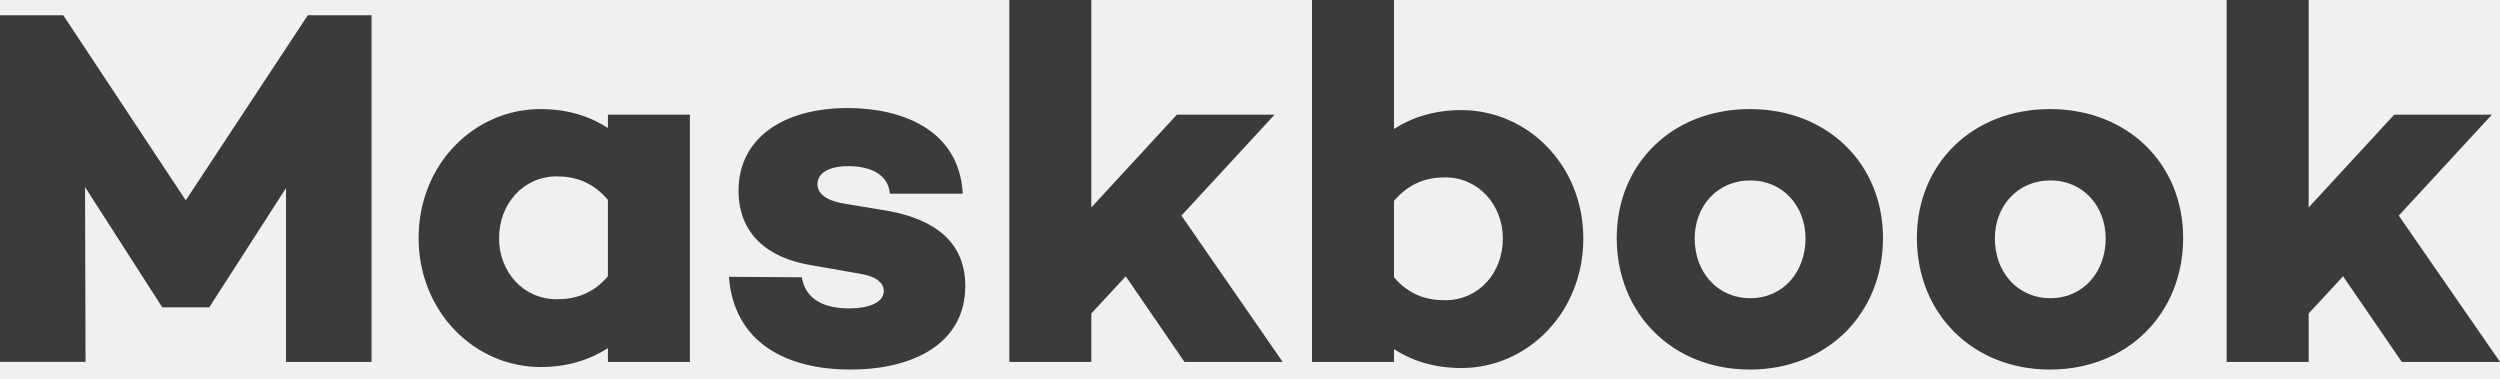
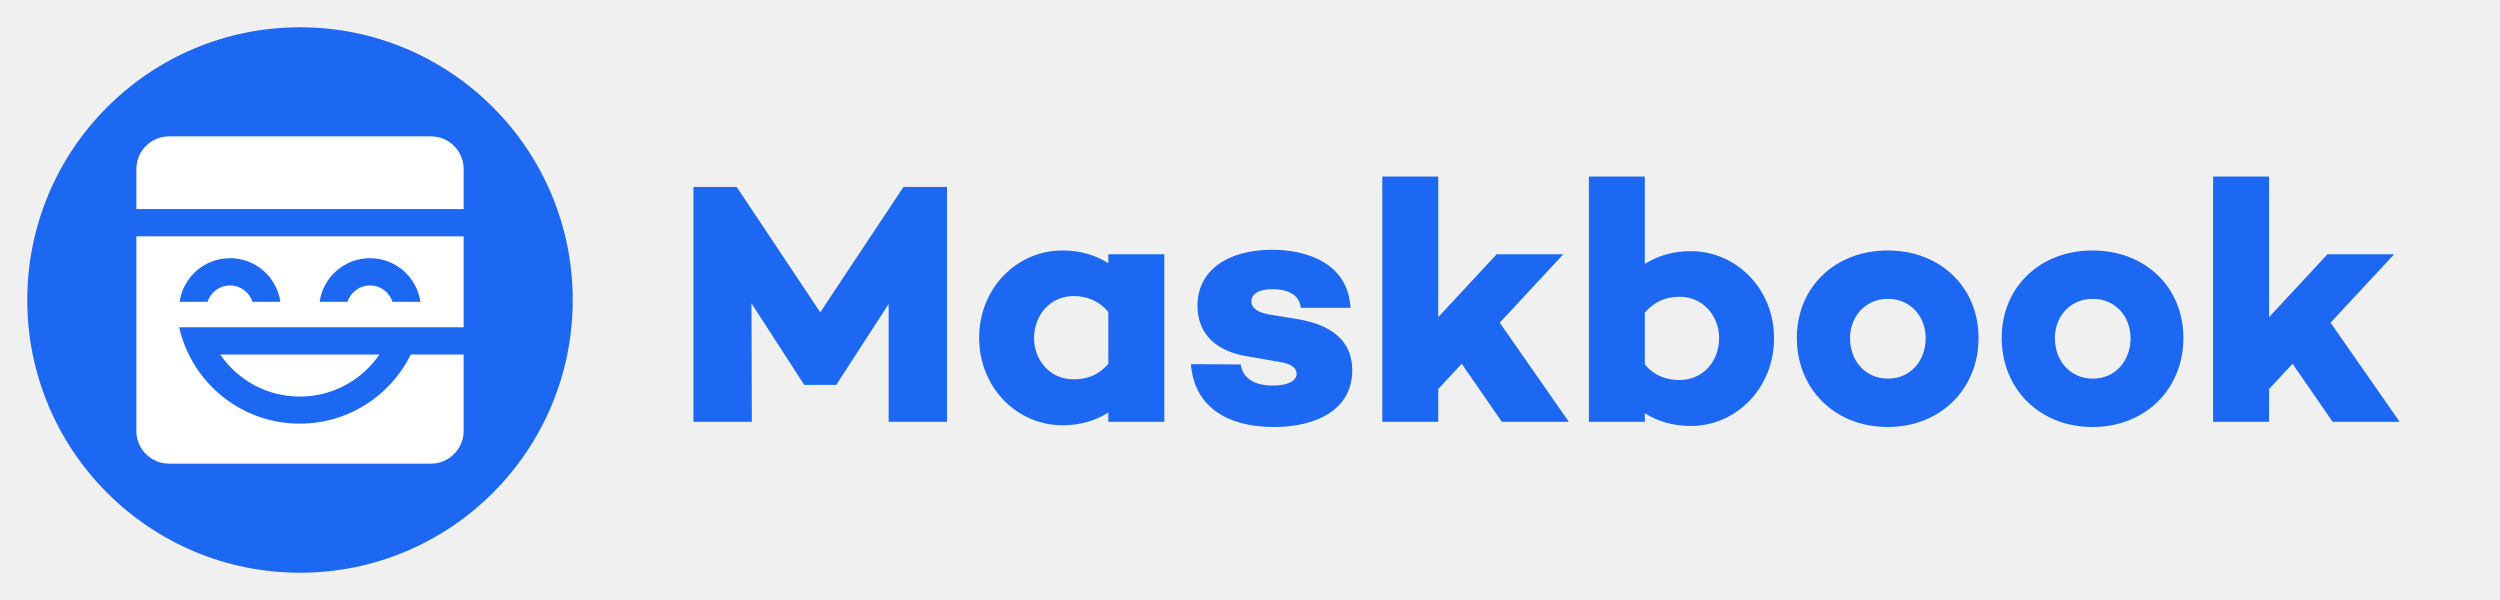
- <svg xmlns="http://www.w3.org/2000/svg" fill="none" height="18" viewBox="0 0 119 18" width="119">
-   <path d="m17.685.728v16.499h-4.072v-8.274l-3.638 5.653v.024h-2.265v-.024l-3.662-5.702.024 8.322h-4.072v-16.499h3.012l5.831 8.808 5.807-8.808zm15.155 4.731v11.768h-3.903v-.655c-.867.558-1.927.898-3.204.898-3.156 0-5.807-2.645-5.807-6.139 0-3.518 2.65-6.139 5.807-6.139 1.277 0 2.337.34 3.204.898v-.631zm-6.337 8.784c.867 0 1.711-.243 2.433-1.092v-3.64c-.723-.849-1.566-1.116-2.433-1.116-1.59 0-2.747 1.31-2.747 2.936 0 1.626 1.157 2.912 2.747 2.912zm8.192-1.068 3.47.024c.169 1.019 1.012 1.48 2.241 1.48 1.036 0 1.662-.315 1.662-.825 0-.388-.361-.704-1.132-.825l-2.361-.412c-2.024-.34-3.421-1.48-3.421-3.543 0-2.475 2.096-3.931 5.204-3.931 2.482 0 5.301.971 5.469 4.076h-3.47c-.072-.898-.891-1.31-1.976-1.31-1.012 0-1.47.388-1.47.849 0 .388.289.752 1.205.922l2.193.364c2.192.412 3.638 1.48 3.638 3.567 0 2.718-2.433 3.979-5.469 3.979-3.06 0-5.542-1.286-5.782-4.416zm18.89-.024-1.638 1.771v2.305h-3.903v-17.227h3.903v9.875l4.072-4.416h4.65l-4.433 4.804 4.819 6.964h-4.674zm15.974-7.91c3.156 0 5.807 2.62 5.807 6.114 0 3.518-2.65 6.163-5.807 6.163-1.277 0-2.337-.34-3.204-.898v.607h-3.903v-17.227h3.903v6.139c.867-.558 1.927-.898 3.204-.898zm-.771 9.05c1.59 0 2.747-1.286 2.747-2.936 0-1.601-1.157-2.912-2.747-2.912-.867 0-1.711.267-2.433 1.116v3.64c.723.849 1.566 1.092 2.433 1.092zm14.505-9.099c3.686 0 6.337 2.596 6.337 6.139 0 3.591-2.65 6.26-6.337 6.26-3.686 0-6.337-2.669-6.337-6.26 0-3.542 2.65-6.139 6.337-6.139zm.024 9.002c1.566 0 2.626-1.262 2.626-2.839 0-1.529-1.06-2.766-2.626-2.766-1.59 0-2.65 1.237-2.65 2.766 0 1.577 1.06 2.839 2.65 2.839zm14.264-9.002c3.687 0 6.337 2.596 6.337 6.139 0 3.591-2.65 6.26-6.337 6.26-3.686 0-6.337-2.669-6.337-6.26 0-3.542 2.65-6.139 6.337-6.139zm.024 9.002c1.566 0 2.626-1.262 2.626-2.839 0-1.529-1.06-2.766-2.626-2.766-1.59 0-2.65 1.237-2.65 2.766 0 1.577 1.06 2.839 2.65 2.839zm13.926-1.043-1.639 1.771v2.305h-3.903v-17.227h3.903v9.875l4.072-4.416h4.65l-4.433 4.804 4.819 6.964h-4.674z" fill="#3b3b3b" />
+ <svg xmlns="http://www.w3.org/2000/svg" width="2750px" height="660px" viewBox="0 0 2750 660" version="1.1">
+   <g id="MB--Logo--CombH-Circle--Blue" stroke="none" stroke-width="1" fill="none" fill-rule="evenodd">
+     <path d="M1041.72,205.6 L1041.72,464 L977.5,464 L977.5,334.42 L920.12,422.96 L920.12,423.34 L884.4,423.34 L884.4,422.96 L826.64,333.66 L827.02,464 L762.8,464 L762.8,205.6 L810.3,205.6 L902.26,343.54 L993.84,205.6 L1041.72,205.6 Z M1280.74,279.7 L1280.74,464 L1219.18,464 L1219.18,453.74 C1205.5,462.48 1188.78,467.8 1168.64,467.8 C1118.86,467.8 1077.06,426.38 1077.06,371.66 C1077.06,316.56 1118.86,275.52 1168.64,275.52 C1188.78,275.52 1205.5,280.84 1219.18,289.58 L1219.18,279.7 L1280.74,279.7 Z M1180.8,417.26 C1194.48,417.26 1207.78,413.46 1219.18,400.16 L1219.18,343.16 C1207.78,329.86 1194.48,325.68 1180.8,325.68 C1155.72,325.68 1137.48,346.2 1137.48,371.66 C1137.48,397.12 1155.72,417.26 1180.8,417.26 Z M1310,400.54 L1364.72,400.92 C1367.38,416.88 1380.68,424.1 1400.06,424.1 C1416.4,424.1 1426.28,419.16 1426.28,411.18 C1426.28,405.1 1420.58,400.16 1408.42,398.26 L1371.18,391.8 C1339.26,386.48 1317.22,368.62 1317.22,336.32 C1317.22,297.56 1350.28,274.76 1399.3,274.76 C1438.44,274.76 1482.9,289.96 1485.56,338.6 L1430.84,338.6 C1429.7,324.54 1416.78,318.08 1399.68,318.08 C1383.72,318.08 1376.5,324.16 1376.5,331.38 C1376.5,337.46 1381.06,343.16 1395.5,345.82 L1430.08,351.52 C1464.66,357.98 1487.46,374.7 1487.46,407.38 C1487.46,449.94 1449.08,469.7 1401.2,469.7 C1352.94,469.7 1313.8,449.56 1310,400.54 Z M1607.92,400.16 L1582.08,427.9 L1582.08,464 L1520.52,464 L1520.52,194.2 L1582.08,194.2 L1582.08,348.86 L1646.3,279.7 L1719.64,279.7 L1649.72,354.94 L1725.72,464 L1652,464 L1607.92,400.16 Z M1859.86,276.28 C1909.64,276.28 1951.44,317.32 1951.44,372.04 C1951.44,427.14 1909.64,468.56 1859.86,468.56 C1839.72,468.56 1823,463.24 1809.32,454.5 L1809.32,464 L1747.76,464 L1747.76,194.2 L1809.32,194.2 L1809.32,290.34 C1823,281.6 1839.72,276.28 1859.86,276.28 Z M1847.7,418.02 C1872.78,418.02 1891.02,397.88 1891.02,372.04 C1891.02,346.96 1872.78,326.44 1847.7,326.44 C1834.02,326.44 1820.72,330.62 1809.32,343.92 L1809.32,400.92 C1820.72,414.22 1834.02,418.02 1847.7,418.02 Z M2076.46,275.52 C2134.6,275.52 2176.4,316.18 2176.4,371.66 C2176.4,427.9 2134.6,469.7 2076.46,469.7 C2018.32,469.7 1976.52,427.9 1976.52,371.66 C1976.52,316.18 2018.32,275.52 2076.46,275.52 Z M2076.84,416.5 C2101.54,416.5 2118.26,396.74 2118.26,372.04 C2118.26,348.1 2101.54,328.72 2076.84,328.72 C2051.76,328.72 2035.04,348.1 2035.04,372.04 C2035.04,396.74 2051.76,416.5 2076.84,416.5 Z M2301.8,275.52 C2359.94,275.52 2401.74,316.18 2401.74,371.66 C2401.74,427.9 2359.94,469.7 2301.8,469.7 C2243.66,469.7 2201.86,427.9 2201.86,371.66 C2201.86,316.18 2243.66,275.52 2301.8,275.52 Z M2302.18,416.5 C2326.88,416.5 2343.6,396.74 2343.6,372.04 C2343.6,348.1 2326.88,328.72 2302.18,328.72 C2277.1,328.72 2260.38,348.1 2260.38,372.04 C2260.38,396.74 2277.1,416.5 2302.18,416.5 Z M2521.82,400.16 L2495.98,427.9 L2495.98,464 L2434.42,464 L2434.42,194.2 L2495.98,194.2 L2495.98,348.86 L2560.2,279.7 L2633.54,279.7 L2563.62,354.94 L2639.62,464 L2565.9,464 L2521.82,400.16 Z" id="Maskbook" fill="#1C68F3" fill-rule="nonzero" />
+     <g id="Group" transform="translate(30, 30)">
+       <circle id="Oval" fill="#1C68F3" cx="300" cy="300" r="300" />
+       <path d="M480,230 L480,330 L180,330 L180,330.001 L167.093,330.001 C180.754,390.677 234.97,436 299.773,436 C353.347,436 399.686,405.022 421.855,360.002 L421.855,360.002 L480,360.001 L480,444 C480,463.882 463.882,480 444,480 L156,480 C136.118,480 120,463.882 120,444 L120,230 L480,230 Z M387.326,360.002 C368.235,387.914 336.143,406.232 299.773,406.232 C263.402,406.232 231.31,387.914 212.219,360.002 L212.219,360.002 Z M223,254 C194.788,254 171.449,274.862 167.567,302 L167.567,302 L198.254,302.001 C201.628,291.555 211.432,284 223,284 C234.568,284 244.372,291.555 247.746,302.001 L247.746,302.001 L278.433,302 C274.551,274.862 251.212,254 223,254 Z M377,254 C348.788,254 325.449,274.862 321.567,302 L321.567,302 L352.254,302.001 C355.628,291.555 365.432,284 377,284 C388.568,284 398.372,291.555 401.746,302.001 L401.746,302.001 L432.433,302 C428.551,274.862 405.212,254 377,254 Z M444,120 C463.882,120 480,136.118 480,156 L480,200 L120,200 L120,156 C120,136.118 136.118,120 156,120 L444,120 Z" id="maskbook-icon--book--black" fill="#FFFFFF" />
+     </g>
+   </g>
</svg>
